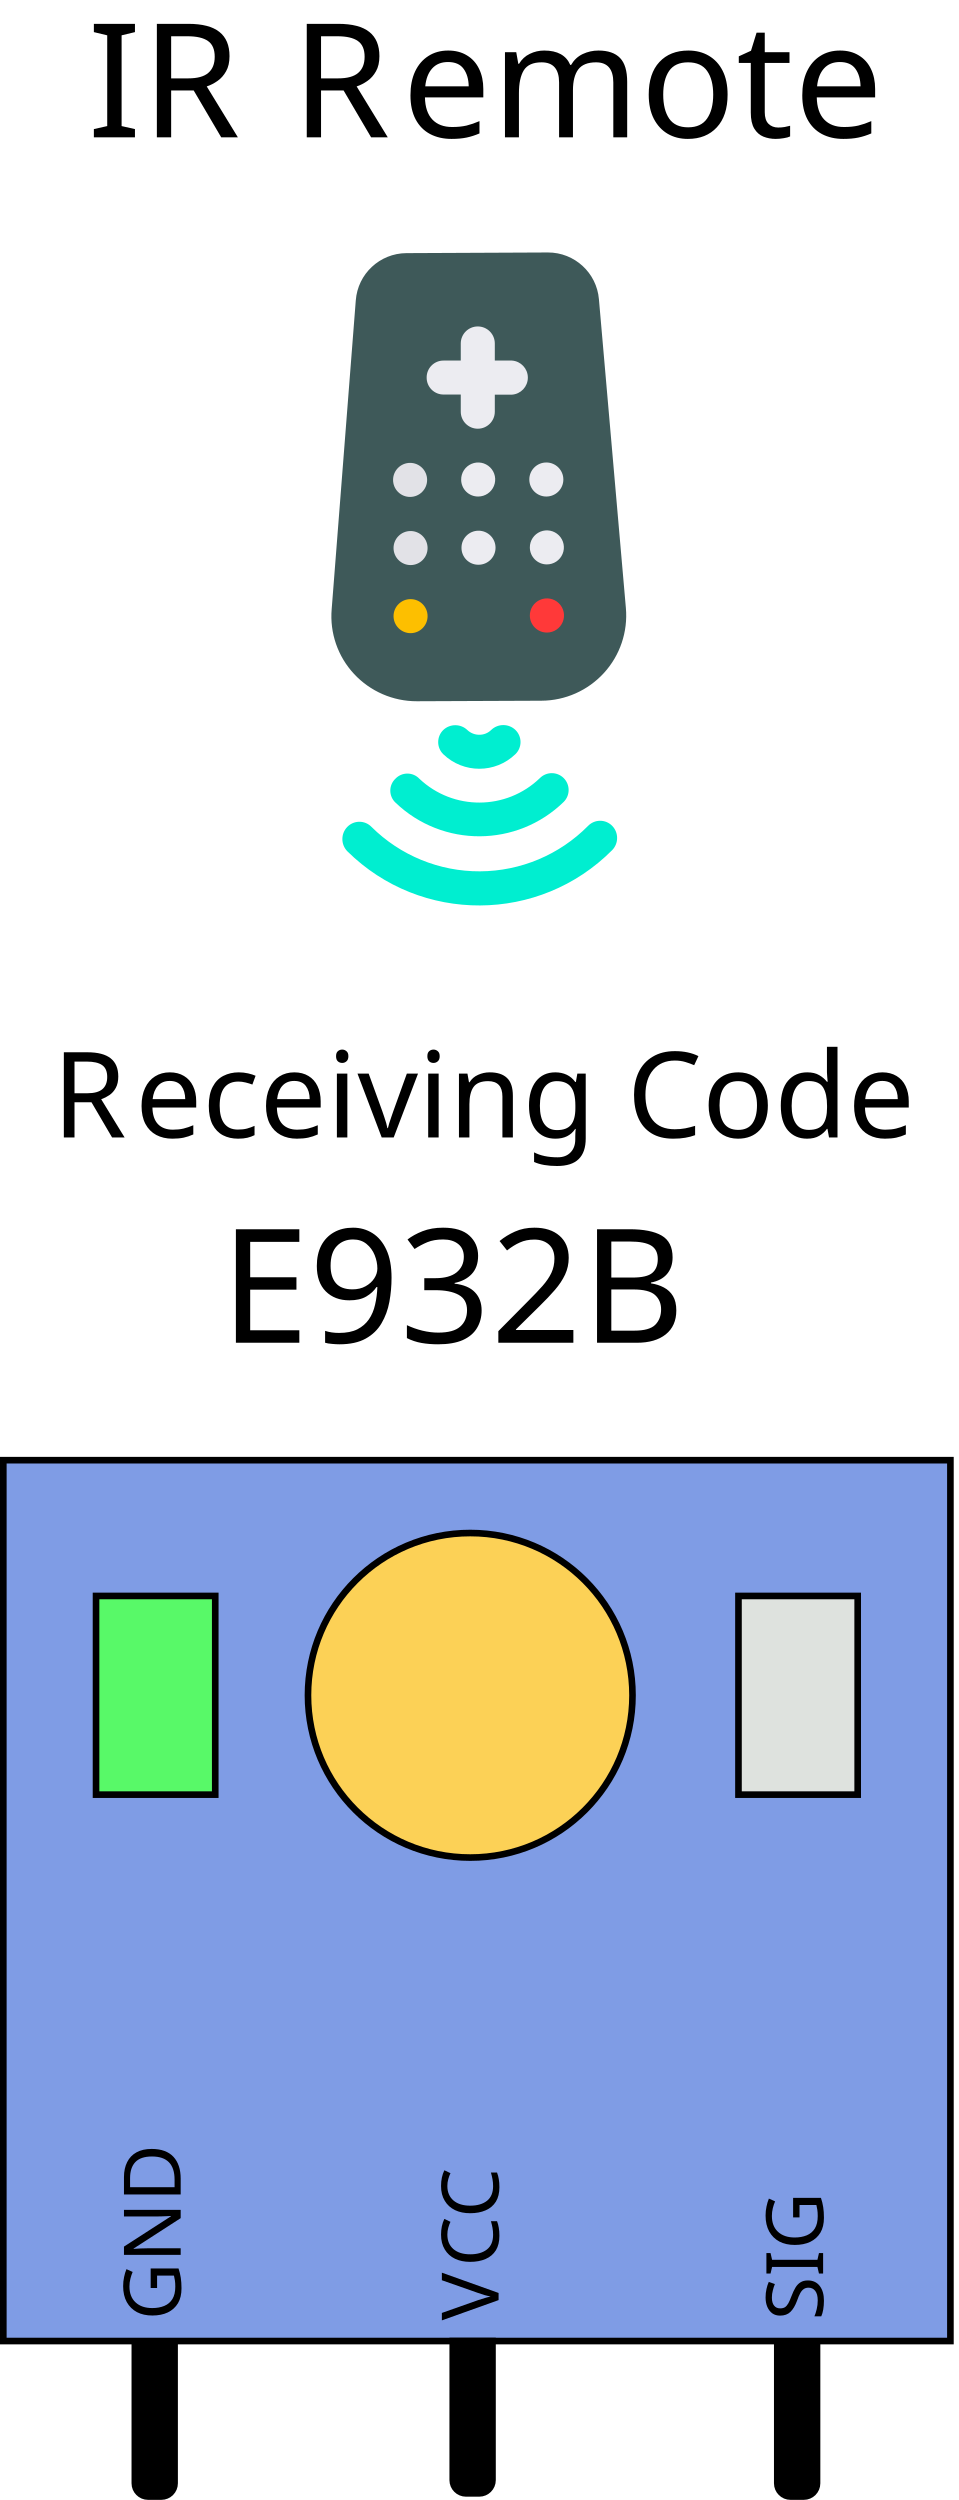
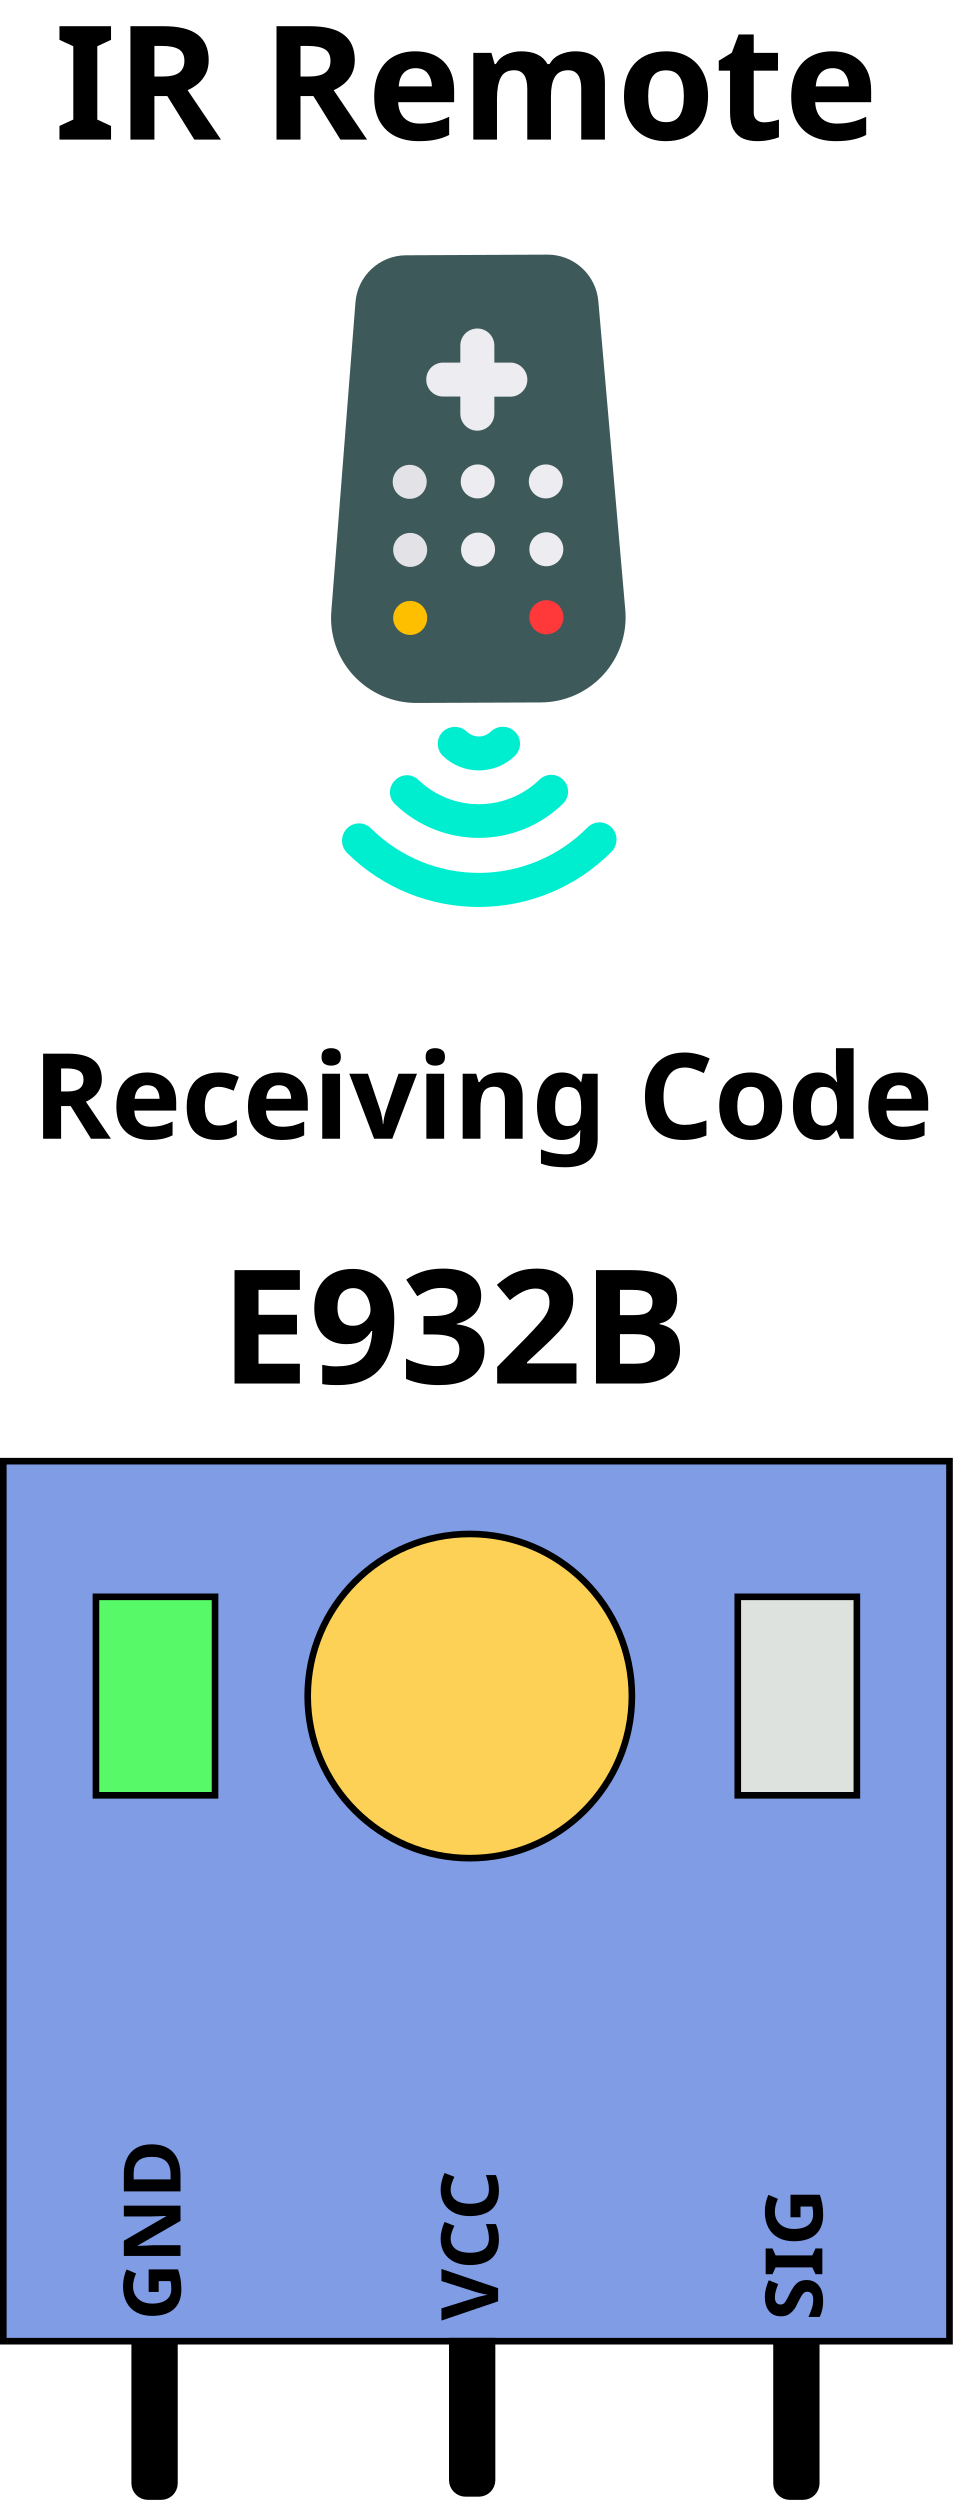
- <svg xmlns="http://www.w3.org/2000/svg" width="144.75" height="377.47" viewBox="0 0 144.75 377.47">
+ <svg xmlns="http://www.w3.org/2000/svg" width="144.01" height="377.83" viewBox="0 0 144.01 377.83">
  <g id="sensor_text">
-     <text transform="translate(13.22 20.74)" font-size="24" font-family="ArialRoundedMTBold, Arial Rounded MT Bold">IR <tspan x="30.77" y="0" letter-spacing="-0.02em">R</tspan>
-       <tspan x="47.44" y="0">emote</tspan>
-     </text>
-     <text id="code" transform="translate(33.29 202.74)" font-size="24" font-family="ArialRoundedMTBold, Arial Rounded MT Bold">E932B</text>
-     <text id="recieving_code_text" transform="translate(7.89 171.74)" font-size="18" font-family="ArialRoundedMTBold, Arial Rounded MT Bold">
-       <tspan letter-spacing="-0.02em">R</tspan>
-       <tspan x="12.5" y="0">eceiving Code</tspan>
-     </text>
+     <text transform="translate(8.22 21.1)" font-size="24" font-family="Biryani-SemiBold, Biryani" font-weight="600">IR Remote</text>
+     <text id="code" transform="translate(33.29 209.1)" font-size="24" font-family="Biryani-SemiBold, Biryani" font-weight="600">E932B</text>
+     <text id="recieving_code_text" transform="translate(4.89 172.1)" font-size="18" font-family="Biryani-SemiBold, Biryani" font-weight="600">Receiving Code</text>
  </g>
  <g id="base">
    <g>
-       <rect x="0.5" y="220.47" width="143" height="133" fill="#7f9ce5" />
-       <path d="M172,227V359H30V227H172m1-1H29V360H173V226Z" transform="translate(-29 -6.03)" />
+       <rect x="0.5" y="220.83" width="143" height="133" fill="#7f9ce5" />
+       <path d="M172,227V359H30V227H172m1-1H29V360H173V226Z" transform="translate(-29 -5.67)" />
    </g>
    <g>
-       <circle cx="71" cy="255.97" r="24.5" fill="#fcd156" />
-       <path d="M100,238a24,24,0,1,1-24,24,24,24,0,0,1,24-24m0-1a25,25,0,1,0,25,25,25,25,0,0,0-25-25Z" transform="translate(-29 -6.03)" />
+       <circle cx="71" cy="256.33" r="24.5" fill="#fcd156" />
+       <path d="M100,238a24,24,0,1,1-24,24,24,24,0,0,1,24-24m0-1a25,25,0,1,0,25,25,25,25,0,0,0-25-25Z" transform="translate(-29 -5.67)" />
    </g>
-     <path id="GND_WIRE" d="M20.36,353.95h6a0,0,0,0,1,0,0v21a2,2,0,0,1-2,2h-2a2,2,0,0,1-2-2v-21A0,0,0,0,1,20.36,353.95Z" stroke="#000" stroke-miterlimit="10" />
-     <path id="VCC_WIRE" d="M68.36,353.47h6a0,0,0,0,1,0,0v21a2,2,0,0,1-2,2h-2a2,2,0,0,1-2-2v-21A0,0,0,0,1,68.36,353.47Z" stroke="#000" stroke-miterlimit="10" />
-     <path id="SIG_WIRE" d="M117.36,353.95h6a0,0,0,0,1,0,0v21a2,2,0,0,1-2,2h-2a2,2,0,0,1-2-2v-21A0,0,0,0,1,117.36,353.95Z" stroke="#000" stroke-miterlimit="10" />
-     <text transform="translate(27.28 350.35) rotate(-90)" font-size="12" font-family="ArialRoundedMTBold, Arial Rounded MT Bold">GND</text>
-     <text transform="translate(75.28 350.35) rotate(-90)" font-size="12" font-family="ArialRoundedMTBold, Arial Rounded MT Bold">
-       <tspan letter-spacing="-0.01em">V</tspan>
-       <tspan x="8.1" y="0">CC</tspan>
-     </text>
-     <text id="SIGNAL_TEXT" transform="translate(124.28 350.35) rotate(-90)" font-size="12" font-family="ArialRoundedMTBold, Arial Rounded MT Bold">SIG</text>
+     <path id="GND_WIRE" d="M20.36,354.31h6a0,0,0,0,1,0,0v21a2,2,0,0,1-2,2h-2a2,2,0,0,1-2-2v-21A0,0,0,0,1,20.36,354.31Z" stroke="#000" stroke-miterlimit="10" />
+     <path id="VCC_WIRE" d="M68.36,353.83h6a0,0,0,0,1,0,0v21a2,2,0,0,1-2,2h-2a2,2,0,0,1-2-2v-21A0,0,0,0,1,68.36,353.83Z" stroke="#000" stroke-miterlimit="10" />
+     <path id="SIG_WIRE" d="M117.36,354.31h6a0,0,0,0,1,0,0v21a2,2,0,0,1-2,2h-2a2,2,0,0,1-2-2v-21A0,0,0,0,1,117.36,354.31Z" stroke="#000" stroke-miterlimit="10" />
+     <text transform="translate(27.28 350.71) rotate(-90)" font-size="12" font-family="Biryani-SemiBold, Biryani" font-weight="600">GND</text>
+     <text transform="translate(75.28 350.71) rotate(-90)" font-size="12" font-family="Biryani-SemiBold, Biryani" font-weight="600">VCC</text>
+     <text id="SIGNAL_TEXT" transform="translate(124.28 350.71) rotate(-90)" font-size="12" font-family="Biryani-SemiBold, Biryani" font-weight="600">SIG</text>
    <g>
-       <rect x="14.5" y="240.97" width="18" height="30" fill="#58f968" />
-       <path d="M61,247.5v29H44v-29H61m1-1H43v31H62v-31Z" transform="translate(-29 -6.03)" />
+       <rect x="14.5" y="241.33" width="18" height="30" fill="#58f968" />
+       <path d="M61,247.5v29H44v-29H61m1-1H43v31H62v-31Z" transform="translate(-29 -5.67)" />
    </g>
    <g id="FOUND_SOMETHING">
-       <rect x="111.5" y="240.97" width="18" height="30" fill="#dee2de" />
-       <path d="M158,247.5v29H141v-29h17m1-1H140v31h19v-31Z" transform="translate(-29 -6.03)" />
+       <rect x="111.5" y="241.33" width="18" height="30" fill="#dee2de" />
+       <path d="M158,247.5v29H141v-29h17m1-1H140v31h19v-31Z" transform="translate(-29 -5.67)" />
    </g>
  </g>
  <g id="remote">
-     <path d="M82.46,107.79a12.9,12.9,0,0,0,9.48,4.12l18.82-.08a12.86,12.86,0,0,0,12.74-14l-4.07-46.62a7.71,7.71,0,0,0-7.69-7.06l-21.39.1a7.71,7.71,0,0,0-7.63,7.13L79.08,98A12.77,12.77,0,0,0,82.46,107.79Z" transform="translate(-29 -6.03)" fill="#3e5959" />
-     <path d="M111.6,101.54A2.58,2.58,0,1,0,109,99,2.58,2.58,0,0,0,111.6,101.54Z" transform="translate(-29 -6.03)" fill="#ff3939" />
-     <path d="M91,101.63a2.57,2.57,0,1,0-2.58-2.56A2.58,2.58,0,0,0,91,101.63Z" transform="translate(-29 -6.03)" fill="#fdbf00" />
-     <path d="M111.55,91.25A2.57,2.57,0,1,0,109,88.69,2.57,2.57,0,0,0,111.55,91.25Z" transform="translate(-29 -6.03)" fill="#ececf1" />
-     <path d="M98.68,88.74a2.57,2.57,0,1,1,2.58,2.56A2.54,2.54,0,0,1,98.68,88.74Z" transform="translate(-29 -6.03)" fill="#ececf1" />
-     <path d="M91,91.35a2.57,2.57,0,1,0-2.58-2.56A2.58,2.58,0,0,0,91,91.35Z" transform="translate(-29 -6.03)" fill="#e2e2e7" />
-     <path d="M111.5,81a2.57,2.57,0,1,0-2.58-2.56A2.57,2.57,0,0,0,111.5,81Z" transform="translate(-29 -6.03)" fill="#ececf1" />
-     <path d="M98.63,78.46A2.57,2.57,0,1,1,101.21,81,2.55,2.55,0,0,1,98.63,78.46Z" transform="translate(-29 -6.03)" fill="#ececf1" />
-     <path d="M90.93,81.06a2.57,2.57,0,1,0-2.58-2.56A2.56,2.56,0,0,0,90.93,81.06Z" transform="translate(-29 -6.03)" fill="#e2e2e7" />
-     <path d="M93.42,63.05A2.54,2.54,0,0,1,96,60.47h2.57V57.89a2.57,2.57,0,0,1,5.14,0v2.58l2.57,0a2.58,2.58,0,0,1,0,5.15h-2.57v2.57a2.57,2.57,0,1,1-5.14,0V65.6H96A2.54,2.54,0,0,1,93.42,63.05Z" transform="translate(-29 -6.03)" fill="#ececf1" />
+     <path d="M82.46,107.79a12.9,12.9,0,0,0,9.48,4.12l18.82-.08a12.86,12.86,0,0,0,12.74-14l-4.07-46.62a7.71,7.71,0,0,0-7.69-7.06l-21.39.1a7.71,7.71,0,0,0-7.63,7.13L79.08,98A12.77,12.77,0,0,0,82.46,107.79Z" transform="translate(-29 -5.67)" fill="#3e5959" />
+     <path d="M111.6,101.54A2.58,2.58,0,1,0,109,99,2.58,2.58,0,0,0,111.6,101.54Z" transform="translate(-29 -5.67)" fill="#ff3939" />
+     <path d="M91,101.63a2.57,2.57,0,1,0-2.58-2.56A2.58,2.58,0,0,0,91,101.63Z" transform="translate(-29 -5.67)" fill="#fdbf00" />
+     <path d="M111.55,91.25A2.57,2.57,0,1,0,109,88.69,2.57,2.57,0,0,0,111.55,91.25Z" transform="translate(-29 -5.67)" fill="#ececf1" />
+     <path d="M98.68,88.74a2.57,2.57,0,1,1,2.58,2.56A2.54,2.54,0,0,1,98.68,88.74Z" transform="translate(-29 -5.67)" fill="#ececf1" />
+     <path d="M91,91.35a2.57,2.57,0,1,0-2.58-2.56A2.58,2.58,0,0,0,91,91.35Z" transform="translate(-29 -5.67)" fill="#e2e2e7" />
+     <path d="M111.5,81a2.57,2.57,0,1,0-2.58-2.56A2.57,2.57,0,0,0,111.5,81Z" transform="translate(-29 -5.67)" fill="#ececf1" />
+     <path d="M98.63,78.46A2.57,2.57,0,1,1,101.21,81,2.55,2.55,0,0,1,98.63,78.46Z" transform="translate(-29 -5.67)" fill="#ececf1" />
+     <path d="M90.93,81.06a2.57,2.57,0,1,0-2.58-2.56A2.56,2.56,0,0,0,90.93,81.06Z" transform="translate(-29 -5.67)" fill="#e2e2e7" />
+     <path d="M93.42,63.05A2.54,2.54,0,0,1,96,60.47h2.57V57.89a2.57,2.57,0,0,1,5.14,0v2.58l2.57,0a2.58,2.58,0,0,1,0,5.15h-2.57v2.57a2.57,2.57,0,1,1-5.14,0V65.6H96A2.54,2.54,0,0,1,93.42,63.05Z" transform="translate(-29 -5.67)" fill="#ececf1" />
    <g id="Signnal">
-       <path d="M81.44,130.88a2.54,2.54,0,0,1,3.65,0,23.09,23.09,0,0,0,32.7-.15,2.54,2.54,0,0,1,3.65,0,2.63,2.63,0,0,1,0,3.65,28.31,28.31,0,0,1-40,.18A2.64,2.64,0,0,1,81.44,130.88Z" transform="translate(-29 -6.03)" fill="#00eed0" />
-       <path d="M88.71,123.6a2.49,2.49,0,0,1,3.6,0,13.17,13.17,0,0,0,18.2-.08,2.54,2.54,0,1,1,3.61,3.58,18.26,18.26,0,0,1-25.4.12A2.48,2.48,0,0,1,88.71,123.6Z" transform="translate(-29 -6.03)" fill="#00eed0" />
-       <path d="M95.92,116.26a2.64,2.64,0,0,1,3.65,0,2.61,2.61,0,0,0,1.81.71,2.52,2.52,0,0,0,1.79-.73,2.64,2.64,0,0,1,3.65,0,2.55,2.55,0,0,1,0,3.66,7.84,7.84,0,0,1-10.9,0A2.56,2.56,0,0,1,95.92,116.26Z" transform="translate(-29 -6.03)" fill="#00eed0" />
+       <path d="M81.44,130.88a2.54,2.54,0,0,1,3.65,0,23.09,23.09,0,0,0,32.7-.15,2.54,2.54,0,0,1,3.65,0,2.63,2.63,0,0,1,0,3.65,28.31,28.31,0,0,1-40,.18A2.64,2.64,0,0,1,81.44,130.88Z" transform="translate(-29 -5.67)" fill="#00eed0" />
+       <path d="M88.71,123.6a2.49,2.49,0,0,1,3.6,0,13.17,13.17,0,0,0,18.2-.08,2.54,2.54,0,1,1,3.61,3.58,18.26,18.26,0,0,1-25.4.12A2.48,2.48,0,0,1,88.71,123.6Z" transform="translate(-29 -5.67)" fill="#00eed0" />
+       <path d="M95.92,116.26a2.64,2.64,0,0,1,3.65,0,2.61,2.61,0,0,0,1.81.71,2.52,2.52,0,0,0,1.79-.73,2.64,2.64,0,0,1,3.65,0,2.55,2.55,0,0,1,0,3.66,7.84,7.84,0,0,1-10.9,0A2.56,2.56,0,0,1,95.92,116.26Z" transform="translate(-29 -5.67)" fill="#00eed0" />
    </g>
  </g>
</svg>
